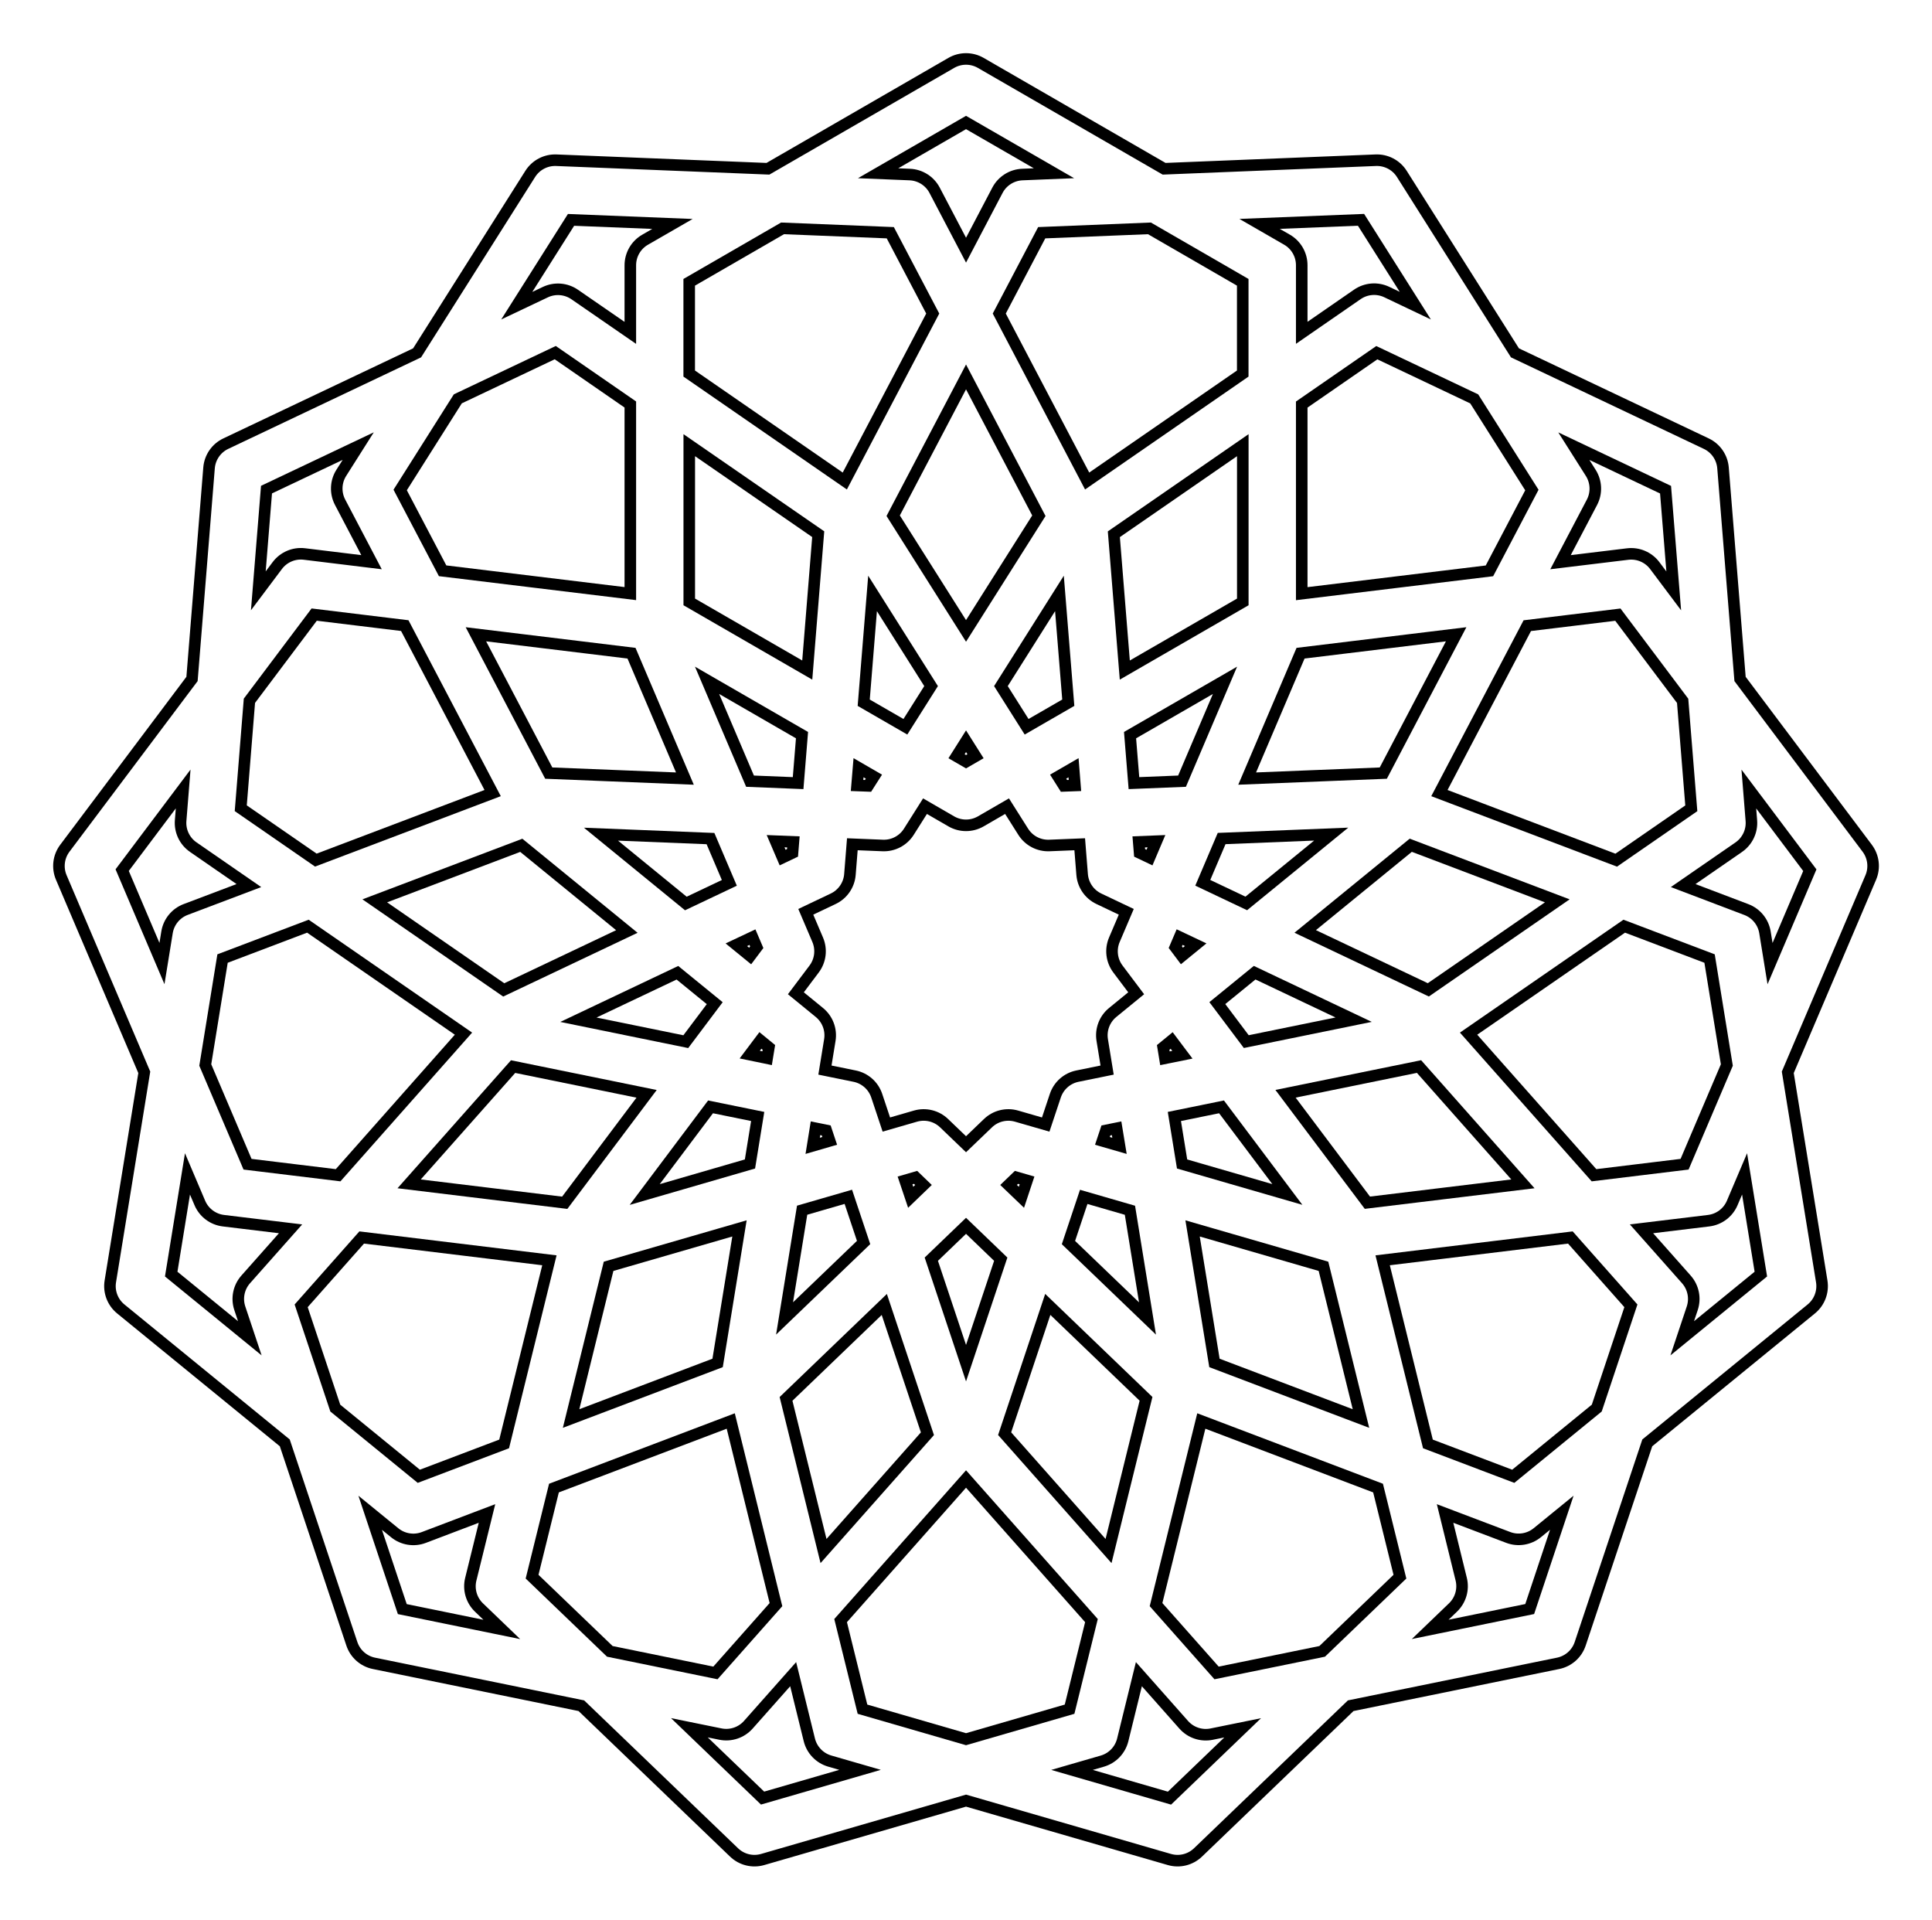
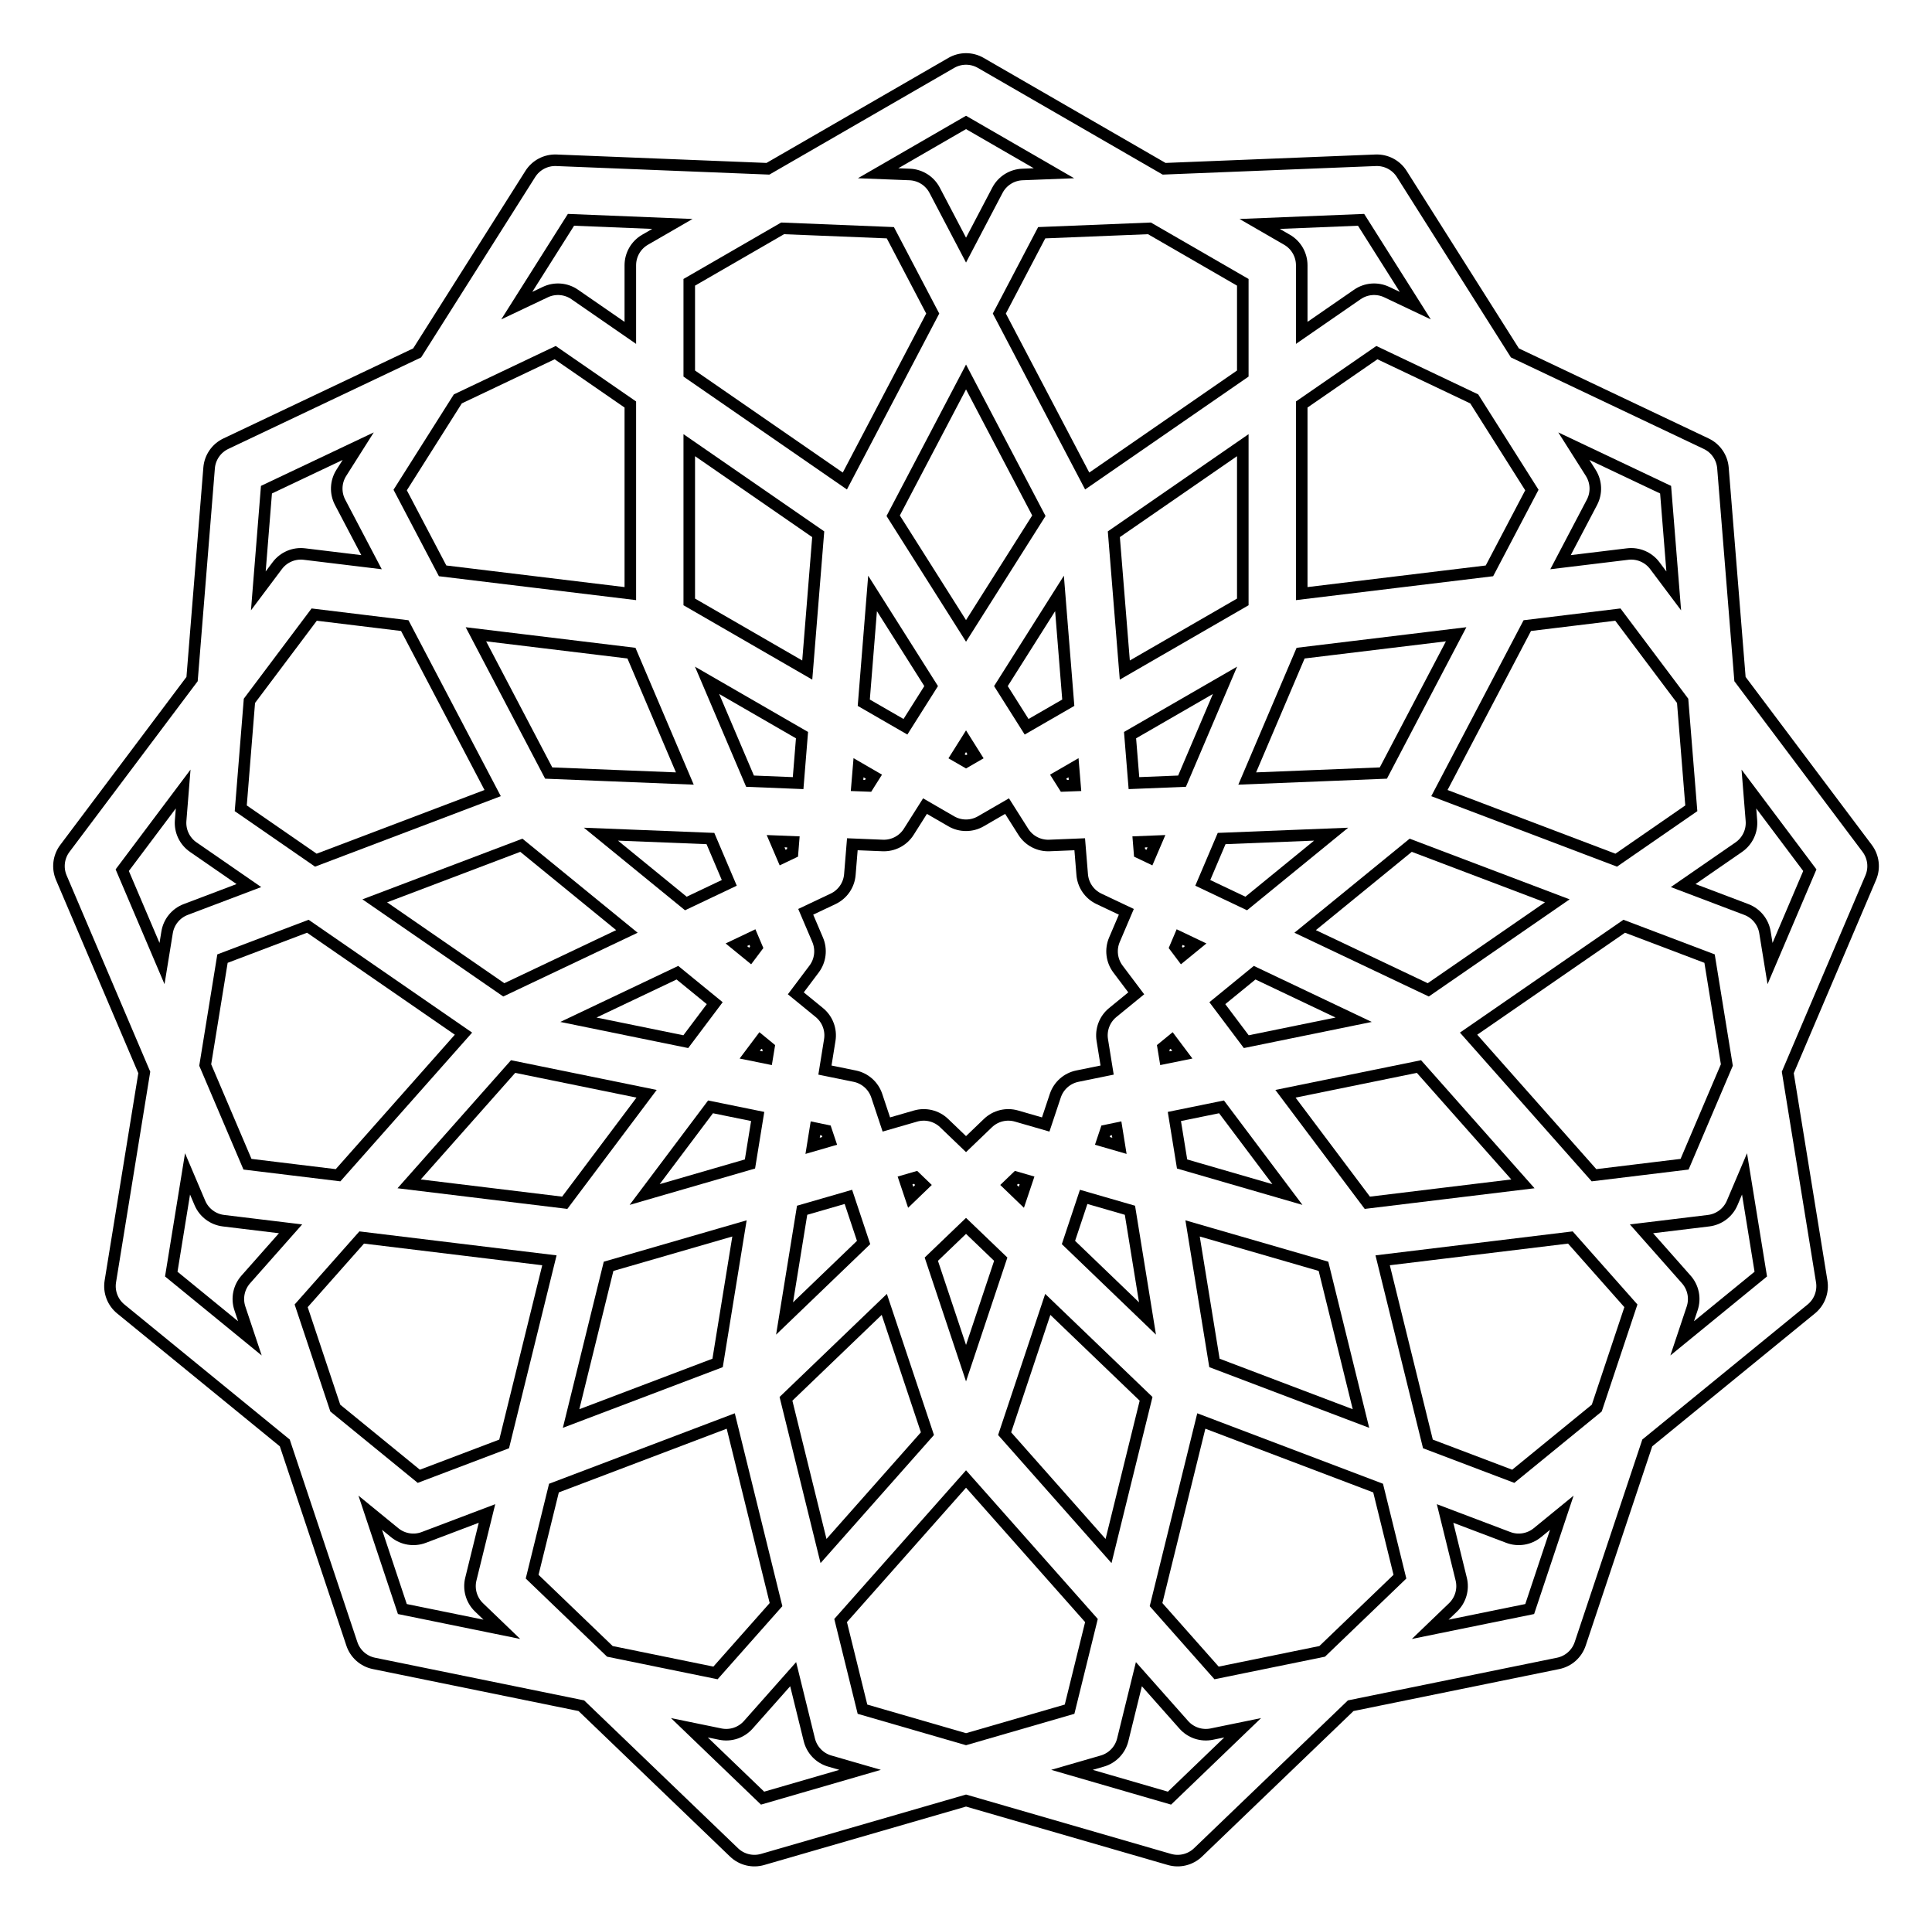
- <svg xmlns="http://www.w3.org/2000/svg" fill="none" stroke="#000" stroke-width=".6%" viewBox="-16.391 -16.5 32.781 32.564">
-   <path d="m3.361-13.637-3.111-1.796a.5.5 0 0 0 -.5 0l-3.111 1.796-3.59-.145a.5.5 0 0 0 -.443.232l-1.92 3.036-3.246 1.54a.5.5 0 0 0 -.284.411l-.289 3.581-2.158 2.872a.5.5 0 0 0 -.06.496l1.408 3.305-.576 3.546a.5.5 0 0 0 .177.468l2.783 2.272 1.138 3.408a.5.5 0 0 0 .374.332l3.52.719 2.591 2.489a.5.5 0 0 0 .485.12l3.451-.999 3.451.999a.5.5 0 0 0 .485-.12l2.591-2.489 3.52-.719a.5.5 0 0 0 .374-.332l1.138-3.408 2.783-2.272a.5.5 0 0 0 .177-.468l-.576-3.546 1.408-3.305a.5.5 0 0 0 -.06-.496l-2.158-2.872-.289-3.581a.5.5 0 0 0 -.284-.411l-3.246-1.54-1.92-3.036a.5.5 0 0 0 -.443-.232z" />
-   <path d="m7.623-11.315-.921-1.456-1.721.069.465.268a.5.5 0 0 1 .25.433v1.147l.944-.652a.5.5 0 0 1 .498-.04z" />
-   <path d="m10.087-6.963 1.139-.138a.5.5 0 0 1 .46.196l.322.429-.139-1.717-1.556-.738.287.453a.5.5 0 0 1 .02.5z" />
-   <path d="m1.929-2.178.041.514a.5.5 0 0 0 .284.411l.465.221-.202.474a.5.5 0 0 0 .06.496l.31.412-.399.326a.5.5 0 0 0 -.177.468l.083.509-.505.103a.5.5 0 0 0 -.374.332l-.163.489-.495-.143a.5.5 0 0 0 -.485.12l-.372.357-.372-.357a.5.5 0 0 0 -.485-.12l-.495.143-.163-.489a.5.5 0 0 0 -.374-.332l-.505-.103.083-.509a.5.5 0 0 0 -.177-.468l-.399-.326.31-.412a.5.5 0 0 0 .06-.496l-.202-.474.465-.221a.5.5 0 0 0 .284-.411l.041-.514.515.021a.5.5 0 0 0 .443-.232l.275-.435.446.258a.5.5 0 0 0 .5 0l.446-.258.275.435a.5.5 0 0 0 .443.232z" />
-   <path d="m3.624-.603-.073.171.112.149.234-.191z" />
-   <path d="m12.168-1.477 1.072.407a.5.5 0 0 1 .316.387l.086.53.675-1.585-1.035-1.377.043.535a.5.5 0 0 1 -.214.452z" />
-   <path d="m3.489 1.151-.144.118.03.184.296-.06z" />
-   <path d="m11.461 4.346.761.858a.5.5 0 0 1 .1.49l-.17.509 1.334-1.089-.276-1.7-.21.494a.5.5 0 0 1 -.4.3z" />
-   <path d="m2.555 2.64-.182.037-.059.177.29.084z" />
-   <path d="m8.128 9.175.274 1.114a.5.5 0 0 1 -.139.48l-.387.372 1.688-.345.545-1.634-.416.339a.5.5 0 0 1 -.494.08z" />
-   <path d="m1.035 3.525-.179-.052-.134.129.218.209z" />
-   <path d="m2.933 11.901-.274 1.114a.5.5 0 0 1 -.346.361l-.515.149 1.654.479 1.242-1.193-.526.107a.5.5 0 0 1 -.474-.158z" />
-   <path d="m-.722 3.602-.134-.129-.179.052.096.286z" />
-   <path d="m-2.933 11.901-.761.858a.5.5 0 0 1 -.474.158l-.526-.107 1.242 1.193 1.654-.479-.515-.149a.5.5 0 0 1 -.346-.361z" />
-   <path d="m-2.313 2.854-.059-.177-.182-.037-.048.298z" />
-   <path d="m-8.128 9.175-1.072.407a.5.5 0 0 1 -.494-.08l-.416-.339.545 1.634 1.688.345-.387-.372a.5.5 0 0 1 -.139-.48z" />
-   <path d="m-3.375 1.452.03-.184-.144-.118-.181.241z" />
-   <path d="m-11.461 4.346-1.139-.138a.5.5 0 0 1 -.4-.3l-.21-.494-.276 1.7 1.334 1.089-.17-.509a.5.5 0 0 1 .1-.49z" />
-   <path d="m-3.663-.282.112-.149-.073-.171-.273.129z" />
-   <path d="m-12.168-1.477-.944-.652a.5.5 0 0 1 -.214-.452l.043-.535-1.035 1.377.675 1.585.086-.53a.5.5 0 0 1 .316-.387z" />
-   <path d="m-3.112-1.952.168-.08.015-.186-.302-.012z" />
-   <path d="m-10.087-6.963-.533-1.016a.5.5 0 0 1 .02-.5l.287-.453-1.556.738-.139 1.717.322-.429a.5.5 0 0 1 .46-.196z" />
-   <path d="m-1.849-3.175.186.007.1-.157-.261-.151z" />
-   <path d="m-5.696-10.853v-1.147a.5.5 0 0 1 .25-.433l.465-.268-1.721-.069-.921 1.456.485-.23a.5.5 0 0 1 .498.04z" />
-   <path d="m1.492-13.561-1.492-.861-1.492.861.536.022a.5.5 0 0 1 .423.267l.533 1.016.533-1.016a.5.5 0 0 1 .423-.267z" />
-   <path d="m0-3.926-.161.255.161.093.161-.093z" />
-   <path d="m-.565-11.181-.72-1.371-1.828-.074-1.584.915v1.548l2.64 1.823z" />
-   <path d="m-1.586-6.433-.15 1.854.707.408.436-.69z" />
-   <path d="m-3.665-3.248.816.033.066-.814-1.611-.93z" />
-   <path d="m-5.696-6.43v-3.208l-1.274-.88-1.653.784-.978 1.546.72 1.371z" />
-   <path d="m-4.696-8.948v2.659l2.002 1.156.186-2.305z" />
-   <path d="m-4.754-1.173.738-.35-.32-.751-1.858-.075z" />
-   <path d="m-8.032-3.046-1.491-2.841-1.537-.187-1.099 1.462-.147 1.823 1.274.88z" />
-   <path d="m-8.316-5.74 1.236 2.355 2.31.093-.906-2.127z" />
-   <path d="m-4.755 1.171.491-.653-.633-.516-1.68.797z" />
-   <path d="m-8.527 1.035-2.64-1.823-1.448.549-.293 1.806.717 1.683 1.537.187z" />
-   <path d="m-10.032-1.218 2.188 1.511 2.089-.991-1.791-1.462z" />
-   <path d="m-3.666 3.246.131-.806-.8-.163-1.117 1.487z" />
-   <path d="m-7.069 4.88-3.185-.387-1.027 1.159.579 1.735 1.417 1.157 1.448-.549z" />
-   <path d="m-9.449 3.583 2.64.321 1.389-1.848-2.265-.462z" />
-   <path d="m-1.738 4.578-.259-.775-.784.227-.298 1.836z" />
-   <path d="m-3.992 7.606-3 1.138-.371 1.503 1.319 1.267 1.792.366 1.027-1.159z" />
-   <path d="m-6.701 7.564 2.486-.943.371-2.282-2.221.643z" />
-   <path d="m.589 4.861-.589-.566-.589.566.589 1.764z" />
-   <path d="m0 8.59-2.128 2.402.371 1.503 1.757.509 1.757-.509.371-1.503z" />
-   <path d="m-2.418 9.812 1.763-1.99-.732-2.193-1.667 1.602z" />
-   <path d="m2.781 4.031-.784-.227-.259.775 1.341 1.288z" />
-   <path d="m3.992 7.606-.768 3.115 1.027 1.159 1.792-.366 1.319-1.267-.371-1.503z" />
-   <path d="m2.418 9.812.636-2.582-1.667-1.602-.732 2.193z" />
-   <path d="m4.335 2.277-.8.163.131.806 1.786.517z" />
-   <path d="m7.069 4.88.768 3.115 1.448.549 1.417-1.157.579-1.735-1.027-1.159z" />
-   <path d="m6.701 7.564-.636-2.582-2.221-.643.371 2.282z" />
-   <path d="m4.897.001-.633.516.491.653 1.822-.372z" />
-   <path d="m8.527 1.035 2.128 2.402 1.537-.187.717-1.683-.293-1.806-1.448-.549z" />
-   <path d="m9.449 3.583-1.763-1.99-2.265.462 1.389 1.848z" />
-   <path d="m3.231-2.23-.118.278-.168-.08-.015-.186z" />
-   <path d="m4.337-2.275-.32.751.738.35 1.441-1.176z" />
-   <path d="m8.032-3.046 3 1.138 1.274-.88-.147-1.823-1.099-1.462-1.537.187z" />
-   <path d="m10.032-1.218-2.486-.943-1.791 1.462 2.089.991z" />
-   <path d="m8.623-9.733-1.653-.784-1.274.88v3.208l3.185-.387.72-1.371z" />
-   <path d="m1.563-3.325.261-.151.024.301-.186.007z" />
-   <path d="m3.112-12.626-1.828.074-.72 1.371 1.491 2.841 2.64-1.823v-1.548z" />
-   <path d="m.592-4.861.436.69.707-.408-.15-1.854z" />
-   <path d="m0-5.797 1.236-1.954-1.236-2.355-1.236 2.355z" />
-   <path d="m2.849-3.215-.066-.814 1.611-.93-.729 1.711z" />
-   <path d="m8.316-5.74-2.64.321-.906 2.127 2.31-.093z" />
-   <path d="m2.694-5.133 2.002-1.156v-2.659l-2.188 1.511z" />
+ <svg xmlns="http://www.w3.org/2000/svg" version="1.1" viewBox="-16.391 -16.5 32.781 32.564" fill="none" stroke="black" stroke-width="0.6%" vector-effect="non-scaling-stroke">
+   <g>
+     <path d="M 3.361 -13.637 L 0.25 -15.433 A 0.5 0.5 0 0 0 -0.25 -15.433 L -3.361 -13.637 L -6.951 -13.781 A 0.5 0.5 0 0 0 -7.393 -13.549 L -9.313 -10.513 L -12.559 -8.973 A 0.5 0.5 0 0 0 -12.843 -8.561 L -13.132 -4.98 L -15.29 -2.108 A 0.5 0.5 0 0 0 -15.351 -1.612 L -13.943 1.693 L -14.519 5.239 A 0.5 0.5 0 0 0 -14.341 5.706 L -11.559 7.978 L -10.421 11.386 A 0.5 0.5 0 0 0 -10.047 11.718 L -6.527 12.436 L -3.936 14.925 A 0.5 0.5 0 0 0 -3.451 15.044 L 0 14.045 L 3.451 15.044 A 0.5 0.5 0 0 0 3.936 14.925 L 6.527 12.436 L 10.047 11.718 A 0.5 0.5 0 0 0 10.421 11.386 L 11.559 7.978 L 14.341 5.706 A 0.5 0.5 0 0 0 14.519 5.239 L 13.943 1.693 L 15.351 -1.612 A 0.5 0.5 0 0 0 15.29 -2.108 L 13.132 -4.98 L 12.843 -8.561 A 0.5 0.5 0 0 0 12.559 -8.973 L 9.313 -10.513 L 7.393 -13.549 A 0.5 0.5 0 0 0 6.951 -13.781 L 3.361 -13.637 Z" />
+     <path d="M 7.623 -11.315 L 6.703 -12.771 L 4.982 -12.701 L 5.446 -12.433 A 0.5 0.5 0 0 1 5.696 -12 L 5.696 -10.853 L 6.64 -11.505 A 0.5 0.5 0 0 1 7.138 -11.545 L 7.623 -11.315 Z" />
+     <path d="M 10.087 -6.963 L 11.226 -7.101 A 0.5 0.5 0 0 1 11.686 -6.905 L 12.008 -6.476 L 11.87 -8.193 L 10.313 -8.931 L 10.6 -8.478 A 0.5 0.5 0 0 1 10.62 -7.978 L 10.087 -6.963 Z" />
+     <path d="M 1.929 -2.178 L 1.971 -1.664 A 0.5 0.5 0 0 0 2.255 -1.252 L 2.72 -1.032 L 2.518 -0.558 A 0.5 0.5 0 0 0 2.578 -0.061 L 2.888 0.351 L 2.489 0.677 A 0.5 0.5 0 0 0 2.312 1.144 L 2.394 1.653 L 1.889 1.756 A 0.5 0.5 0 0 0 1.515 2.087 L 1.352 2.576 L 0.857 2.433 A 0.5 0.5 0 0 0 0.372 2.552 L 0 2.909 L -0.372 2.552 A 0.5 0.5 0 0 0 -0.857 2.433 L -1.352 2.576 L -1.515 2.087 A 0.5 0.5 0 0 0 -1.889 1.756 L -2.394 1.653 L -2.312 1.144 A 0.5 0.5 0 0 0 -2.489 0.677 L -2.888 0.351 L -2.578 -0.061 A 0.5 0.5 0 0 0 -2.518 -0.558 L -2.72 -1.032 L -2.255 -1.252 A 0.5 0.5 0 0 0 -1.971 -1.664 L -1.929 -2.178 L -1.414 -2.157 A 0.5 0.5 0 0 0 -0.972 -2.389 L -0.696 -2.825 L -0.25 -2.567 A 0.5 0.5 0 0 0 0.25 -2.567 L 0.696 -2.825 L 0.972 -2.389 A 0.5 0.5 0 0 0 1.414 -2.157 L 1.929 -2.178 Z" />
+     <path d="M 3.624 -0.603 L 3.551 -0.431 L 3.663 -0.282 L 3.897 -0.473 L 3.624 -0.603 Z" />
+     <path d="M 12.168 -1.477 L 13.24 -1.071 A 0.5 0.5 0 0 1 13.556 -0.683 L 13.642 -0.154 L 14.317 -1.738 L 13.283 -3.115 L 13.326 -2.581 A 0.5 0.5 0 0 1 13.112 -2.129 L 12.168 -1.477 Z" />
+     <path d="M 3.489 1.151 L 3.345 1.269 L 3.375 1.452 L 3.67 1.392 L 3.489 1.151 Z" />
+     <path d="M 11.461 4.346 L 12.221 5.205 A 0.5 0.5 0 0 1 12.321 5.695 L 12.151 6.204 L 13.485 5.114 L 13.209 3.414 L 12.999 3.908 A 0.5 0.5 0 0 1 12.599 4.208 L 11.461 4.346 Z" />
+     <path d="M 2.555 2.64 L 2.372 2.678 L 2.313 2.854 L 2.603 2.938 L 2.555 2.64 Z" />
+     <path d="M 8.128 9.175 L 8.402 10.288 A 0.5 0.5 0 0 1 8.263 10.768 L 7.876 11.14 L 9.564 10.796 L 10.109 9.162 L 9.694 9.501 A 0.5 0.5 0 0 1 9.2 9.581 L 8.128 9.175 Z" />
+     <path d="M 1.035 3.525 L 0.856 3.473 L 0.722 3.602 L 0.939 3.811 L 1.035 3.525 Z" />
+     <path d="M 2.933 11.901 L 2.659 13.014 A 0.5 0.5 0 0 1 2.312 13.375 L 1.797 13.524 L 3.452 14.004 L 4.694 12.81 L 4.168 12.918 A 0.5 0.5 0 0 1 3.694 12.759 L 2.933 11.901 Z" />
+     <path d="M -0.722 3.602 L -0.856 3.473 L -1.035 3.525 L -0.939 3.811 L -0.722 3.602 Z" />
+     <path d="M -2.933 11.901 L -3.694 12.759 A 0.5 0.5 0 0 1 -4.168 12.918 L -4.694 12.81 L -3.452 14.004 L -1.797 13.524 L -2.312 13.375 A 0.5 0.5 0 0 1 -2.659 13.014 L -2.933 11.901 Z" />
+     <path d="M -2.313 2.854 L -2.372 2.678 L -2.555 2.64 L -2.603 2.938 L -2.313 2.854 Z" />
+     <path d="M -8.128 9.175 L -9.2 9.581 A 0.5 0.5 0 0 1 -9.694 9.501 L -10.109 9.162 L -9.564 10.796 L -7.876 11.14 L -8.263 10.768 A 0.5 0.5 0 0 1 -8.402 10.288 L -8.128 9.175 Z" />
+     <path d="M -3.375 1.452 L -3.345 1.269 L -3.489 1.151 L -3.67 1.392 L -3.375 1.452 Z" />
+     <path d="M -11.461 4.346 L -12.599 4.208 A 0.5 0.5 0 0 1 -12.999 3.908 L -13.209 3.414 L -13.485 5.114 L -12.151 6.204 L -12.321 5.695 A 0.5 0.5 0 0 1 -12.221 5.205 L -11.461 4.346 Z" />
+     <path d="M -3.663 -0.282 L -3.551 -0.431 L -3.624 -0.603 L -3.897 -0.473 L -3.663 -0.282 Z" />
+     <path d="M -12.168 -1.477 L -13.112 -2.129 A 0.5 0.5 0 0 1 -13.326 -2.581 L -13.283 -3.115 L -14.317 -1.738 L -13.642 -0.154 L -13.556 -0.683 A 0.5 0.5 0 0 1 -13.24 -1.071 L -12.168 -1.477 Z" />
+     <path d="M -3.112 -1.952 L -2.944 -2.032 L -2.929 -2.218 L -3.231 -2.23 L -3.112 -1.952 Z" />
+     <path d="M -10.087 -6.963 L -10.62 -7.978 A 0.5 0.5 0 0 1 -10.6 -8.478 L -10.313 -8.931 L -11.87 -8.193 L -12.008 -6.476 L -11.686 -6.905 A 0.5 0.5 0 0 1 -11.226 -7.101 L -10.087 -6.963 Z" />
+     <path d="M -1.849 -3.175 L -1.662 -3.168 L -1.563 -3.325 L -1.824 -3.476 L -1.849 -3.175 Z" />
+     <path d="M -5.696 -10.853 L -5.696 -12 A 0.5 0.5 0 0 1 -5.446 -12.433 L -4.982 -12.701 L -6.703 -12.771 L -7.623 -11.315 L -7.138 -11.545 A 0.5 0.5 0 0 1 -6.64 -11.505 L -5.696 -10.853 Z" />
+     <path d="M 1.492 -13.561 L 0 -14.423 L -1.492 -13.561 L -0.956 -13.54 A 0.5 0.5 0 0 1 -0.533 -13.273 L 0 -12.257 L 0.533 -13.273 A 0.5 0.5 0 0 1 0.956 -13.54 L 1.492 -13.561 Z" />
+     <path d="M 0 -3.926 L -0.161 -3.67 L 0 -3.577 L 0.161 -3.67 L 0 -3.926 Z" />
+     <path d="M -0.565 -11.181 L -1.284 -12.552 L -3.112 -12.626 L -4.696 -11.711 L -4.696 -10.163 L -2.056 -8.34 L -0.565 -11.181 Z" />
+     <path d="M -1.586 -6.433 L -1.735 -4.579 L -1.028 -4.171 L -0.592 -4.861 L -1.586 -6.433 Z" />
+     <path d="M -3.665 -3.248 L -2.849 -3.215 L -2.783 -4.029 L -4.394 -4.959 L -3.665 -3.248 Z" />
+     <path d="M -5.696 -6.43 L -5.696 -9.638 L -6.971 -10.518 L -8.623 -9.733 L -9.601 -8.187 L -8.881 -6.816 L -5.696 -6.43 Z" />
+     <path d="M -4.696 -8.948 L -4.696 -6.289 L -2.694 -5.133 L -2.508 -7.437 L -4.696 -8.948 Z" />
+     <path d="M -4.754 -1.173 L -4.017 -1.523 L -4.337 -2.275 L -6.195 -2.349 L -4.754 -1.173 Z" />
+     <path d="M -8.032 -3.046 L -9.523 -5.887 L -11.06 -6.074 L -12.159 -4.611 L -12.306 -2.788 L -11.032 -1.908 L -8.032 -3.046 Z" />
+     <path d="M -8.316 -5.74 L -7.081 -3.386 L -4.771 -3.293 L -5.677 -5.42 L -8.316 -5.74 Z" />
+     <path d="M -4.755 1.171 L -4.264 0.518 L -4.897 0.001 L -6.577 0.799 L -4.755 1.171 Z" />
+     <path d="M -8.527 1.035 L -11.168 -0.787 L -12.616 -0.238 L -12.909 1.567 L -12.192 3.25 L -10.655 3.437 L -8.527 1.035 Z" />
+     <path d="M -10.032 -1.218 L -7.843 0.292 L -5.754 -0.699 L -7.545 -2.161 L -10.032 -1.218 Z" />
+     <path d="M -3.666 3.246 L -3.535 2.44 L -4.335 2.277 L -5.453 3.764 L -3.666 3.246 Z" />
+     <path d="M -7.069 4.88 L -10.254 4.493 L -11.281 5.652 L -10.702 7.387 L -9.285 8.544 L -7.837 7.995 L -7.069 4.88 Z" />
+     <path d="M -9.449 3.583 L -6.809 3.904 L -5.42 2.055 L -7.685 1.593 L -9.449 3.583 Z" />
+     <path d="M -1.738 4.578 L -1.996 3.804 L -2.781 4.031 L -3.079 5.867 L -1.738 4.578 Z" />
+     <path d="M -3.992 7.606 L -6.992 8.744 L -7.362 10.247 L -6.043 11.514 L -4.251 11.88 L -3.224 10.721 L -3.992 7.606 Z" />
+     <path d="M -6.701 7.564 L -4.215 6.621 L -3.844 4.339 L -6.065 4.982 L -6.701 7.564 Z" />
+     <path d="M 0.589 4.861 L 0 4.296 L -0.589 4.861 L 0 6.625 L 0.589 4.861 Z" />
+     <path d="M 0 8.59 L -2.128 10.991 L -1.757 12.495 L 0 13.004 L 1.757 12.495 L 2.128 10.991 L 0 8.59 Z" />
+     <path d="M -2.418 9.812 L -0.655 7.821 L -1.387 5.628 L -3.055 7.23 L -2.418 9.812 Z" />
+     <path d="M 2.781 4.031 L 1.996 3.804 L 1.738 4.578 L 3.079 5.867 L 2.781 4.031 Z" />
+     <path d="M 3.992 7.606 L 3.224 10.721 L 4.251 11.88 L 6.043 11.514 L 7.362 10.247 L 6.992 8.744 L 3.992 7.606 Z" />
+     <path d="M 2.418 9.812 L 3.055 7.23 L 1.387 5.628 L 0.655 7.821 L 2.418 9.812 Z" />
+     <path d="M 4.335 2.277 L 3.535 2.44 L 3.666 3.246 L 5.453 3.764 L 4.335 2.277 Z" />
+     <path d="M 7.069 4.88 L 7.837 7.995 L 9.285 8.544 L 10.702 7.387 L 11.281 5.652 L 10.254 4.493 L 7.069 4.88 Z" />
+     <path d="M 6.701 7.564 L 6.065 4.982 L 3.844 4.339 L 4.215 6.621 L 6.701 7.564 Z" />
+     <path d="M 4.897 0.001 L 4.264 0.518 L 4.755 1.171 L 6.577 0.799 L 4.897 0.001 Z" />
+     <path d="M 8.527 1.035 L 10.655 3.437 L 12.192 3.25 L 12.909 1.567 L 12.616 -0.238 L 11.168 -0.787 L 8.527 1.035 Z" />
+     <path d="M 9.449 3.583 L 7.685 1.593 L 5.42 2.055 L 6.809 3.904 L 9.449 3.583 Z" />
+     <path d="M 3.231 -2.23 L 3.112 -1.952 L 2.944 -2.032 L 2.929 -2.218 L 3.231 -2.23 Z" />
+     <path d="M 4.337 -2.275 L 4.017 -1.523 L 4.754 -1.173 L 6.195 -2.349 L 4.337 -2.275 Z" />
+     <path d="M 8.032 -3.046 L 11.032 -1.908 L 12.306 -2.788 L 12.159 -4.611 L 11.06 -6.074 L 9.523 -5.887 L 8.032 -3.046 Z" />
+     <path d="M 10.032 -1.218 L 7.545 -2.161 L 5.754 -0.699 L 7.843 0.292 L 10.032 -1.218 Z" />
+     <path d="M 8.623 -9.733 L 6.971 -10.518 L 5.696 -9.638 L 5.696 -6.43 L 8.881 -6.816 L 9.601 -8.187 L 8.623 -9.733 Z" />
+     <path d="M 1.563 -3.325 L 1.824 -3.476 L 1.849 -3.175 L 1.662 -3.168 L 1.563 -3.325 Z" />
+     <path d="M 3.112 -12.626 L 1.284 -12.552 L 0.565 -11.181 L 2.056 -8.34 L 4.696 -10.163 L 4.696 -11.711 L 3.112 -12.626 Z" />
+     <path d="M 0.592 -4.861 L 1.028 -4.171 L 1.735 -4.579 L 1.586 -6.433 L 0.592 -4.861 Z" />
+     <path d="M 0 -5.797 L 1.236 -7.751 L 0 -10.105 L -1.236 -7.751 L 0 -5.797 Z" />
+     <path d="M 2.849 -3.215 L 2.783 -4.029 L 4.394 -4.959 L 3.665 -3.248 L 2.849 -3.215 Z" />
+     <path d="M 8.316 -5.74 L 5.677 -5.42 L 4.771 -3.293 L 7.081 -3.386 L 8.316 -5.74 Z" />
+     <path d="M 2.694 -5.133 L 4.696 -6.289 L 4.696 -8.948 L 2.508 -7.437 L 2.694 -5.133 Z" />
+   </g>
</svg>
